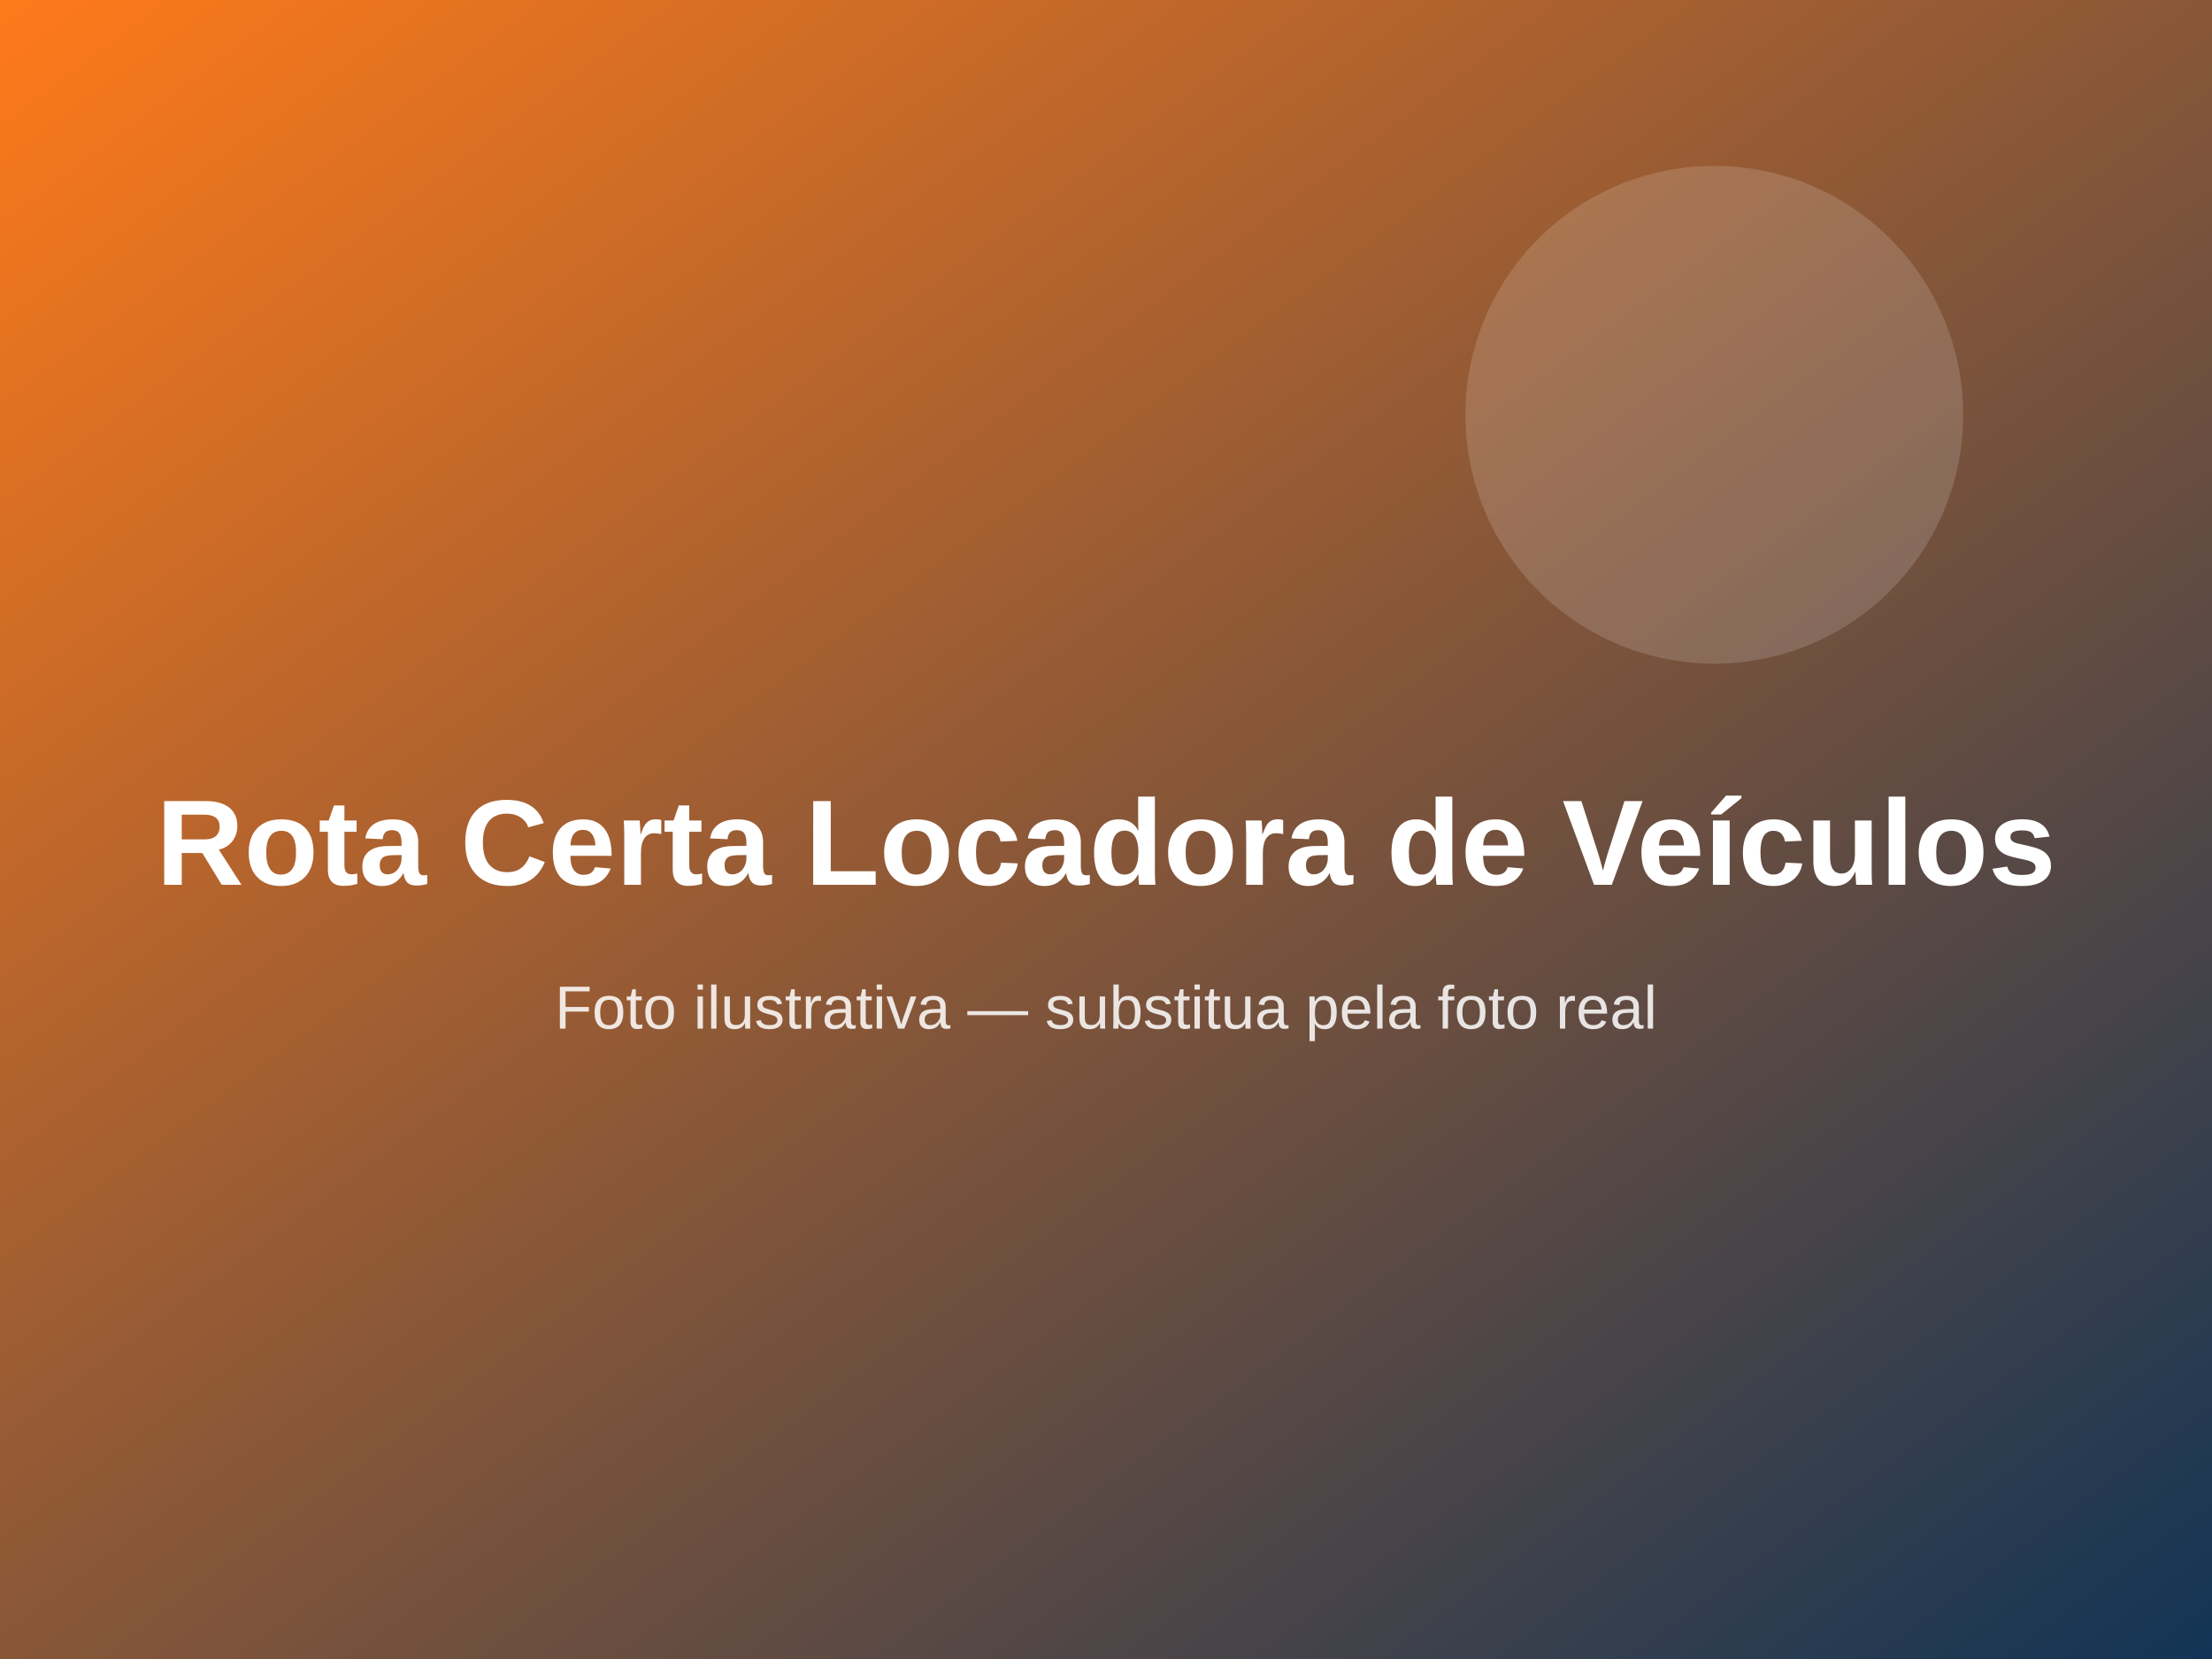
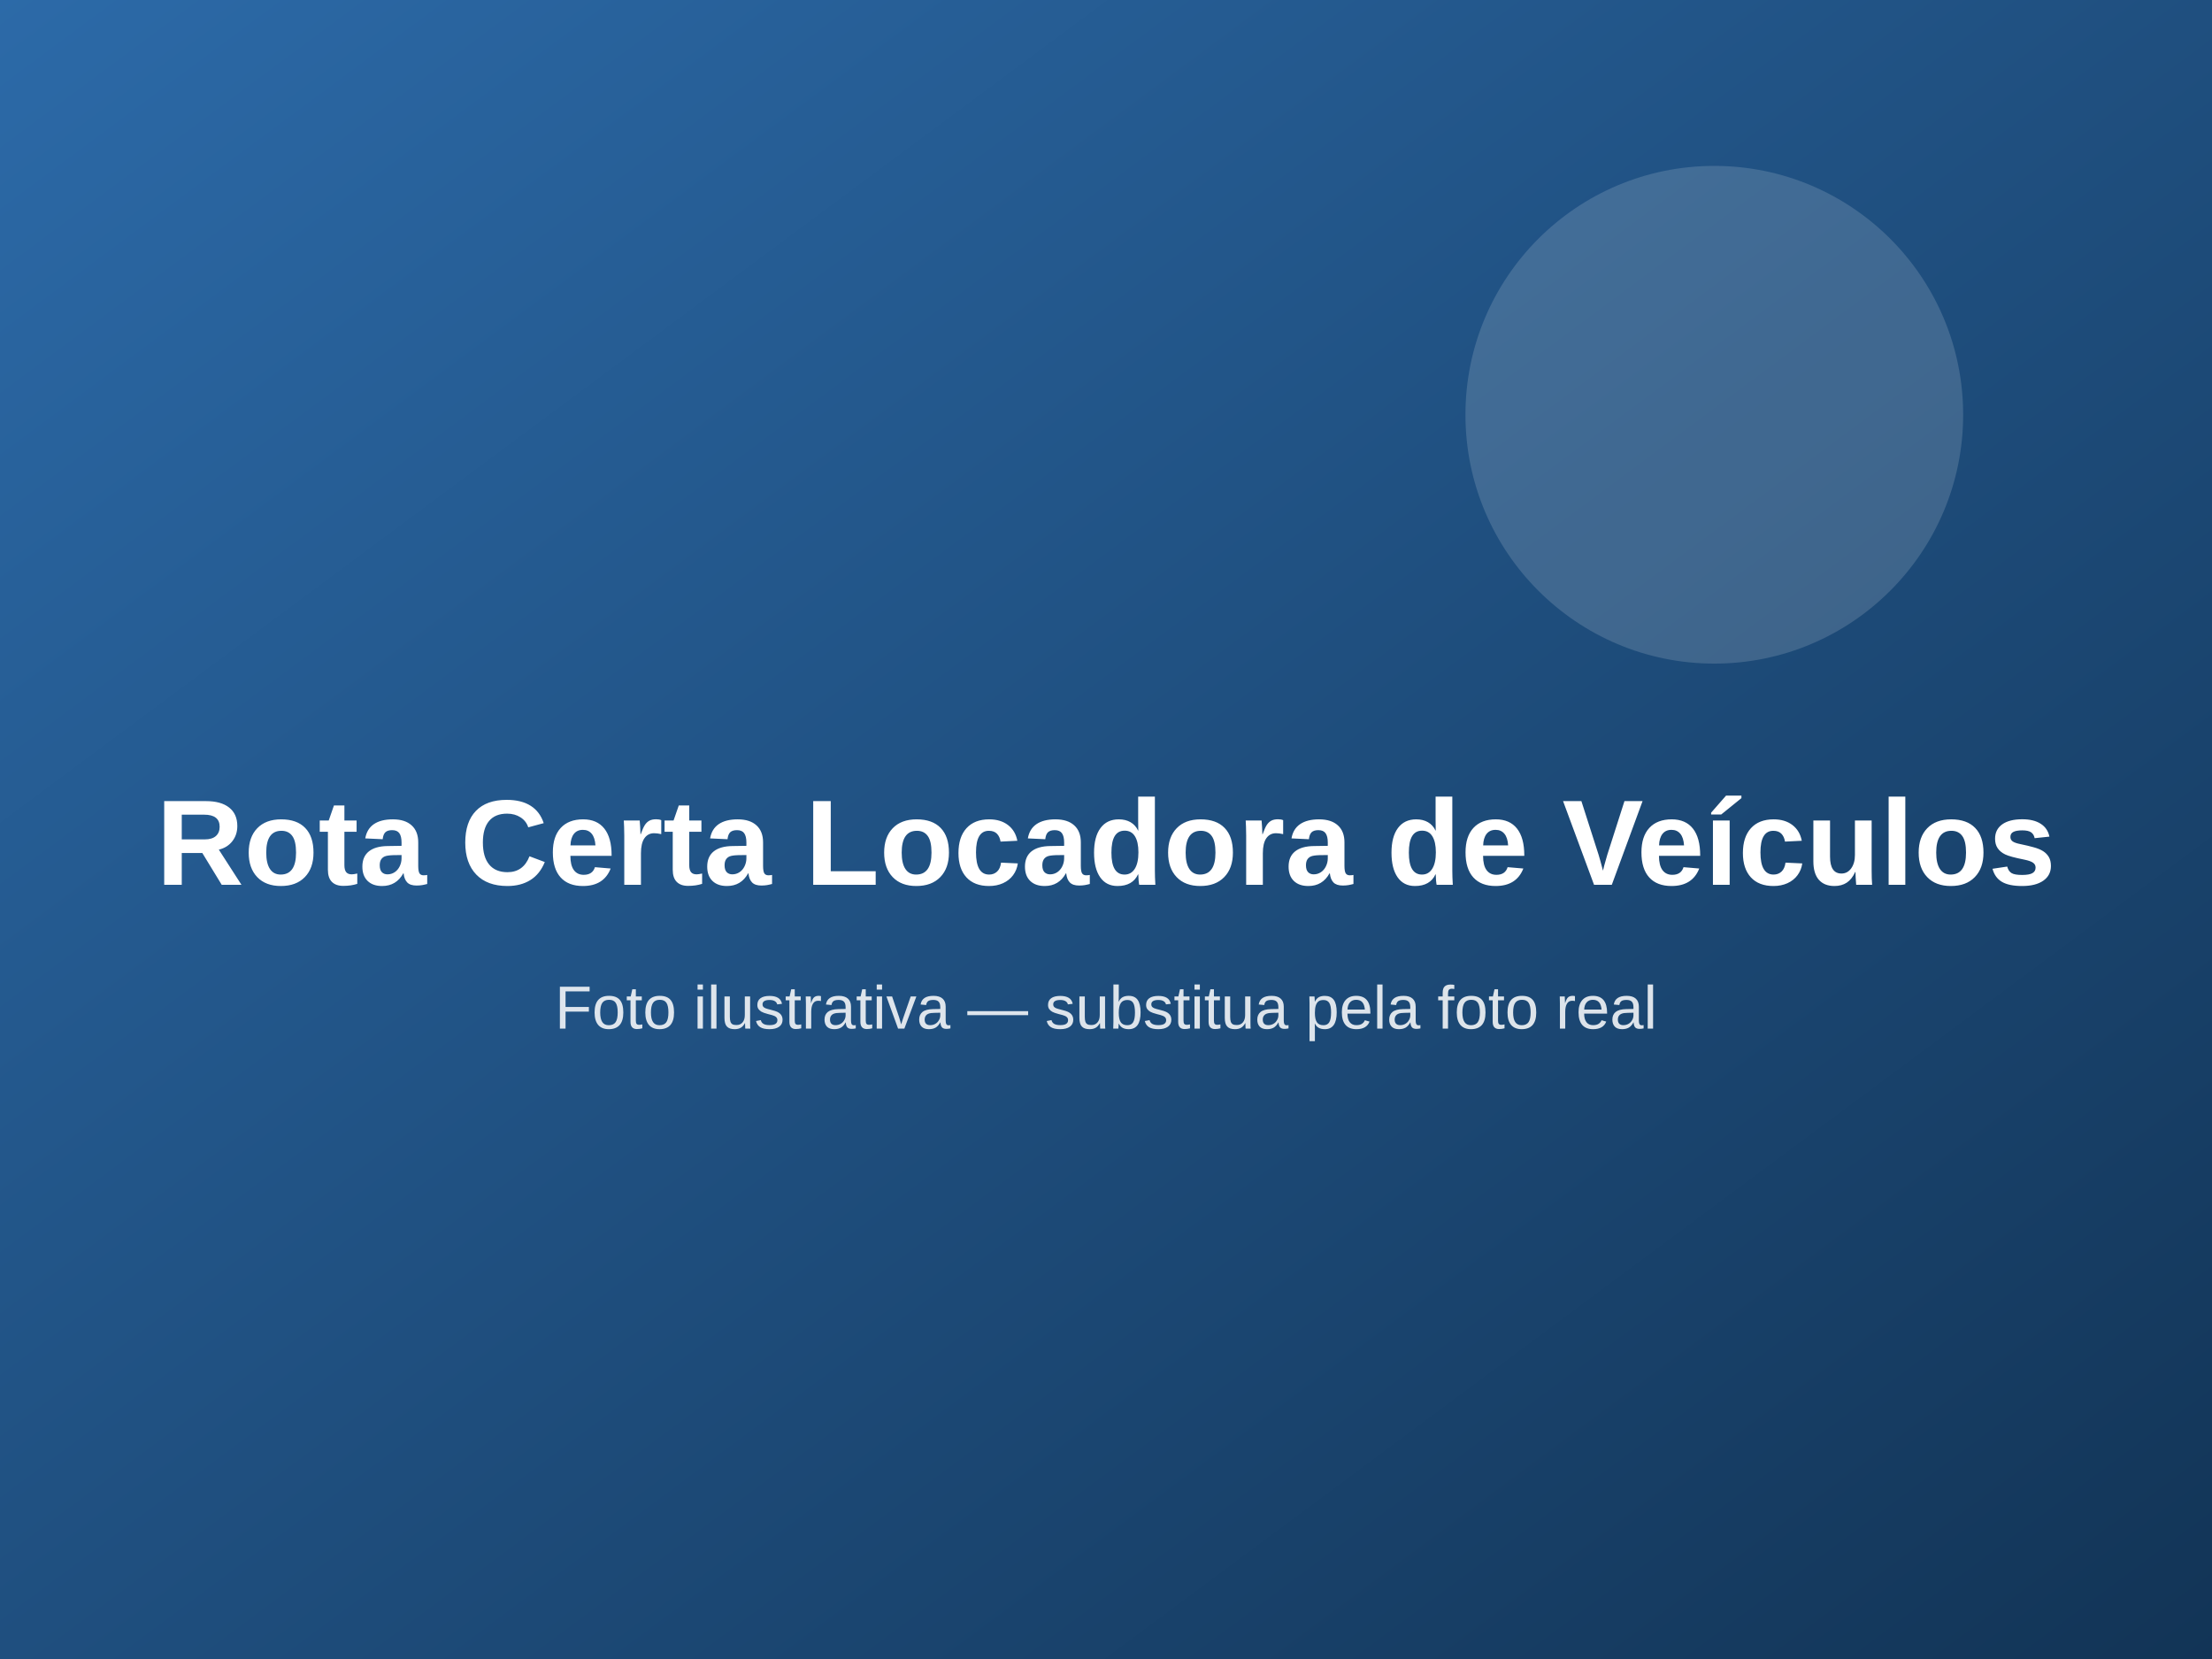
<svg xmlns="http://www.w3.org/2000/svg" viewBox="0 0 800 600" role="img" aria-label="Imagem ilustrativa de Rota Certa Locadora de Veículos">
  <defs>
    <linearGradient id="g" x1="0" y1="0" x2="1" y2="1">
-       <stop offset="0" stop-color="#ff7a1a" />
+       <stop offset="0" stop-color="#2c6aa8" />
      <stop offset="1" stop-color="#123456" />
    </linearGradient>
  </defs>
  <rect width="800" height="600" fill="url(#g)" />
  <circle cx="620" cy="150" r="90" fill="#fff" opacity=".15" />
  <text x="400" y="320" font-family="Arial,Helvetica,sans-serif" font-size="44" font-weight="700" text-anchor="middle" fill="#fff">Rota Certa Locadora de Veículos</text>
  <text x="400" y="372" font-family="Arial,Helvetica,sans-serif" font-size="22" text-anchor="middle" fill="#fff" opacity=".85">Foto ilustrativa — substitua pela foto real</text>
</svg>
